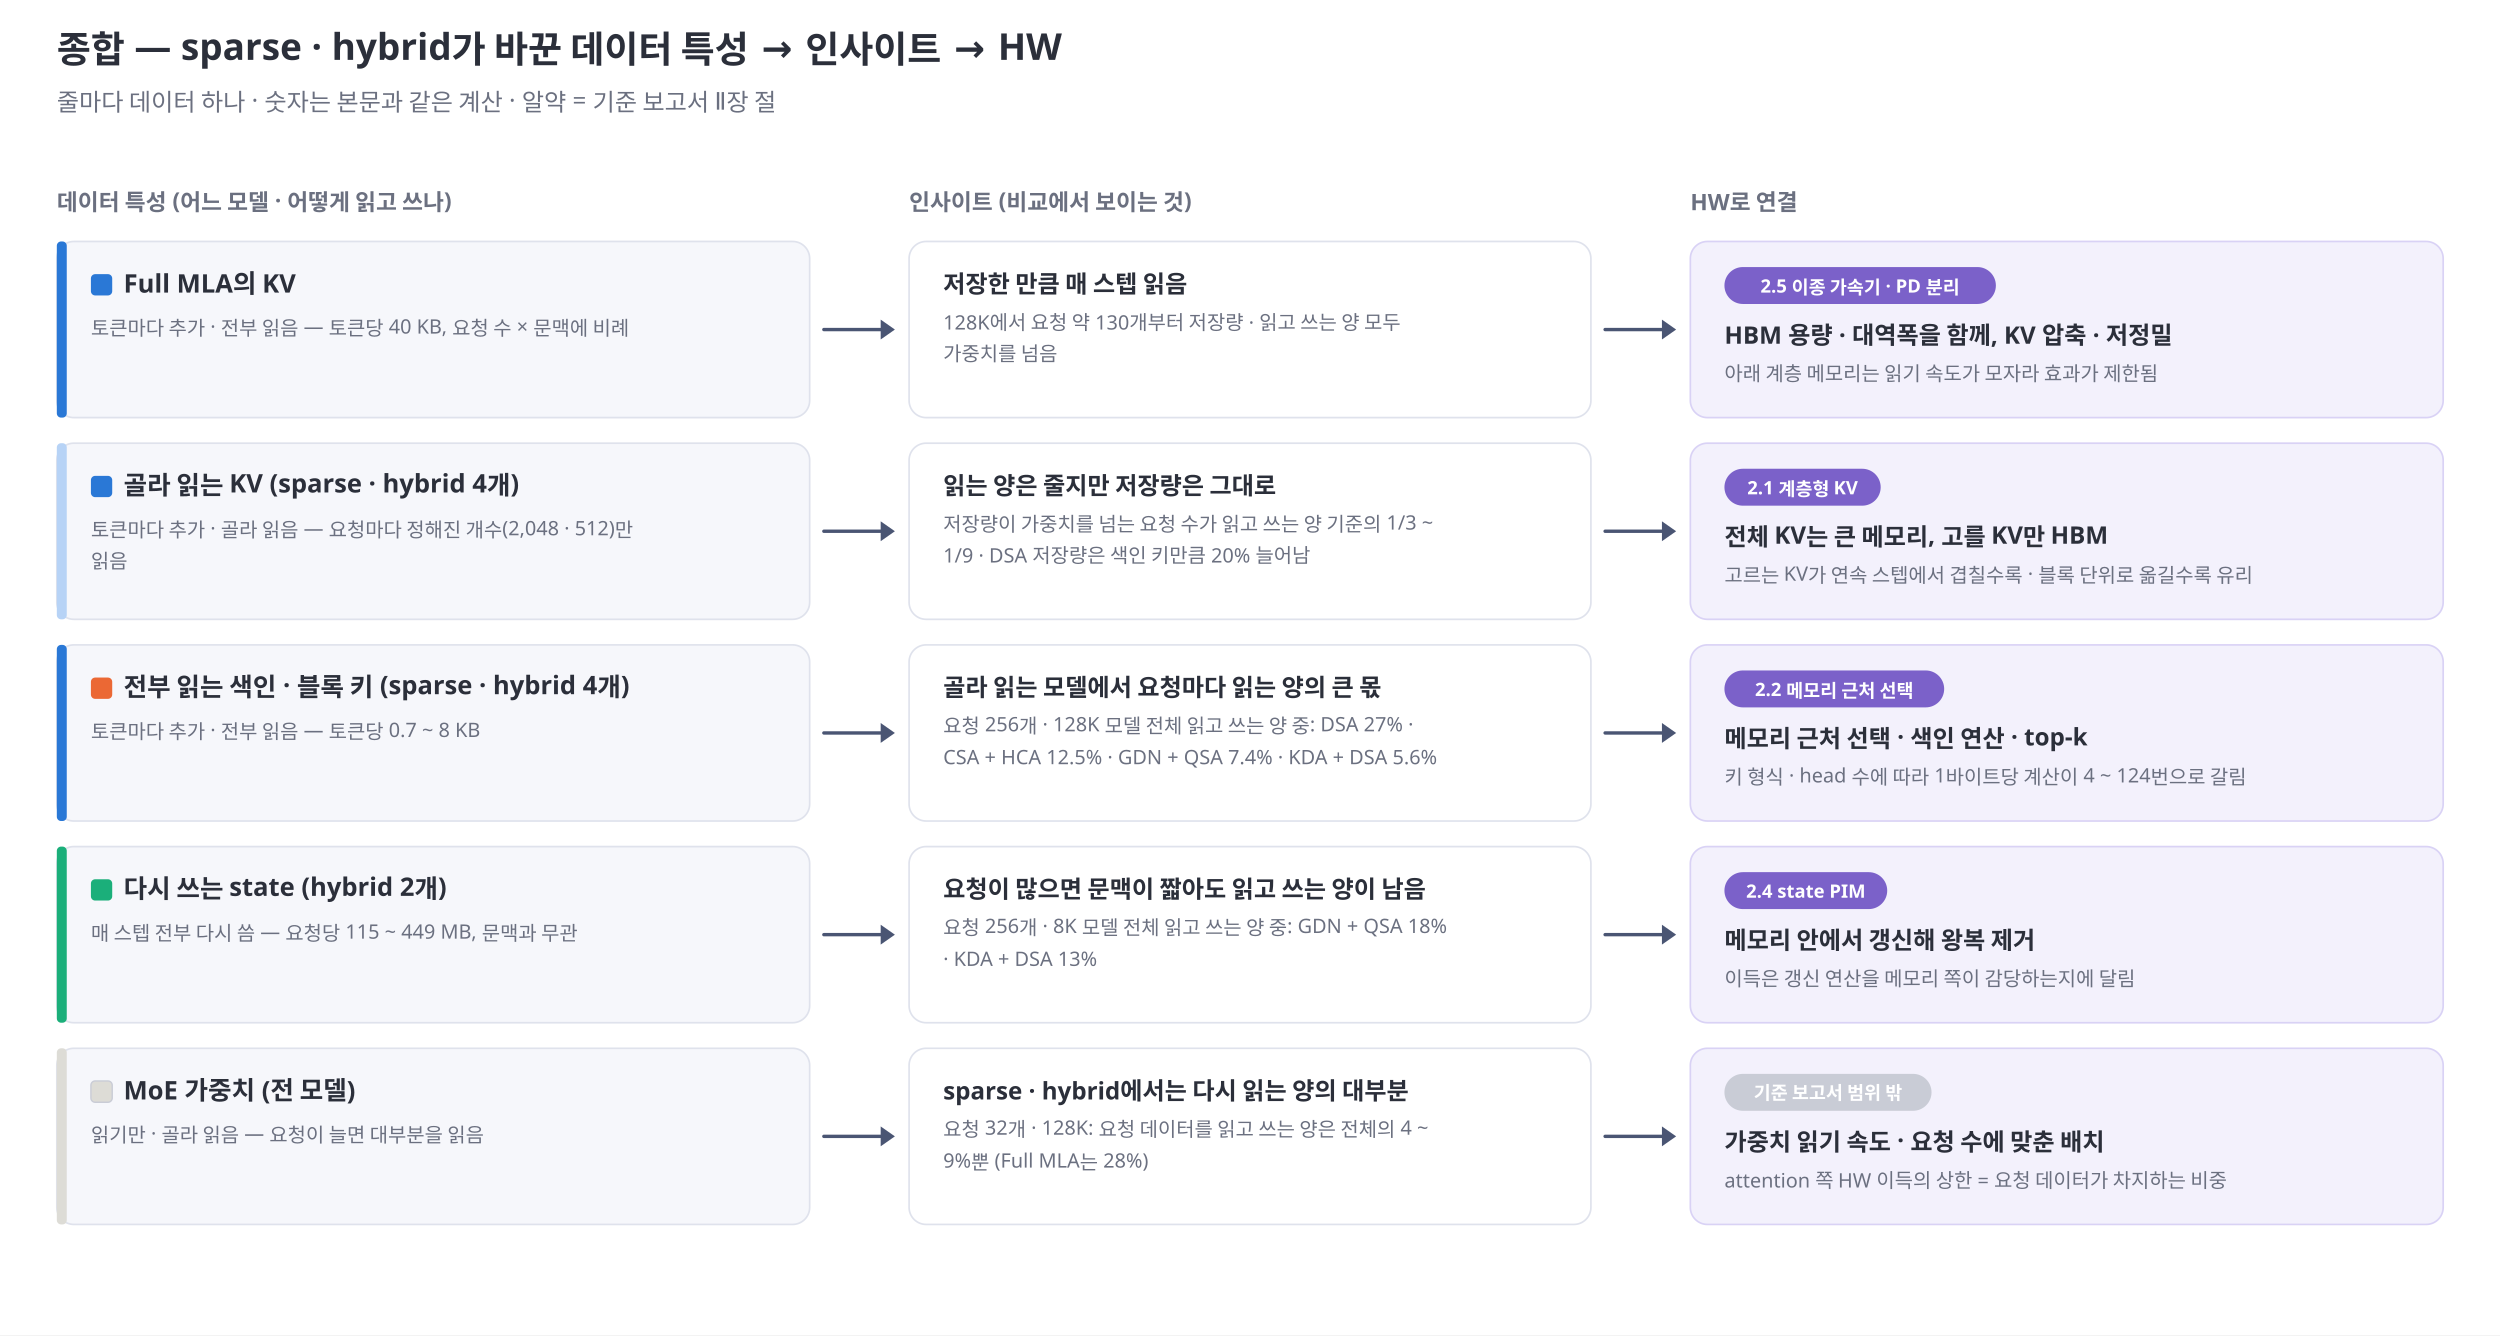
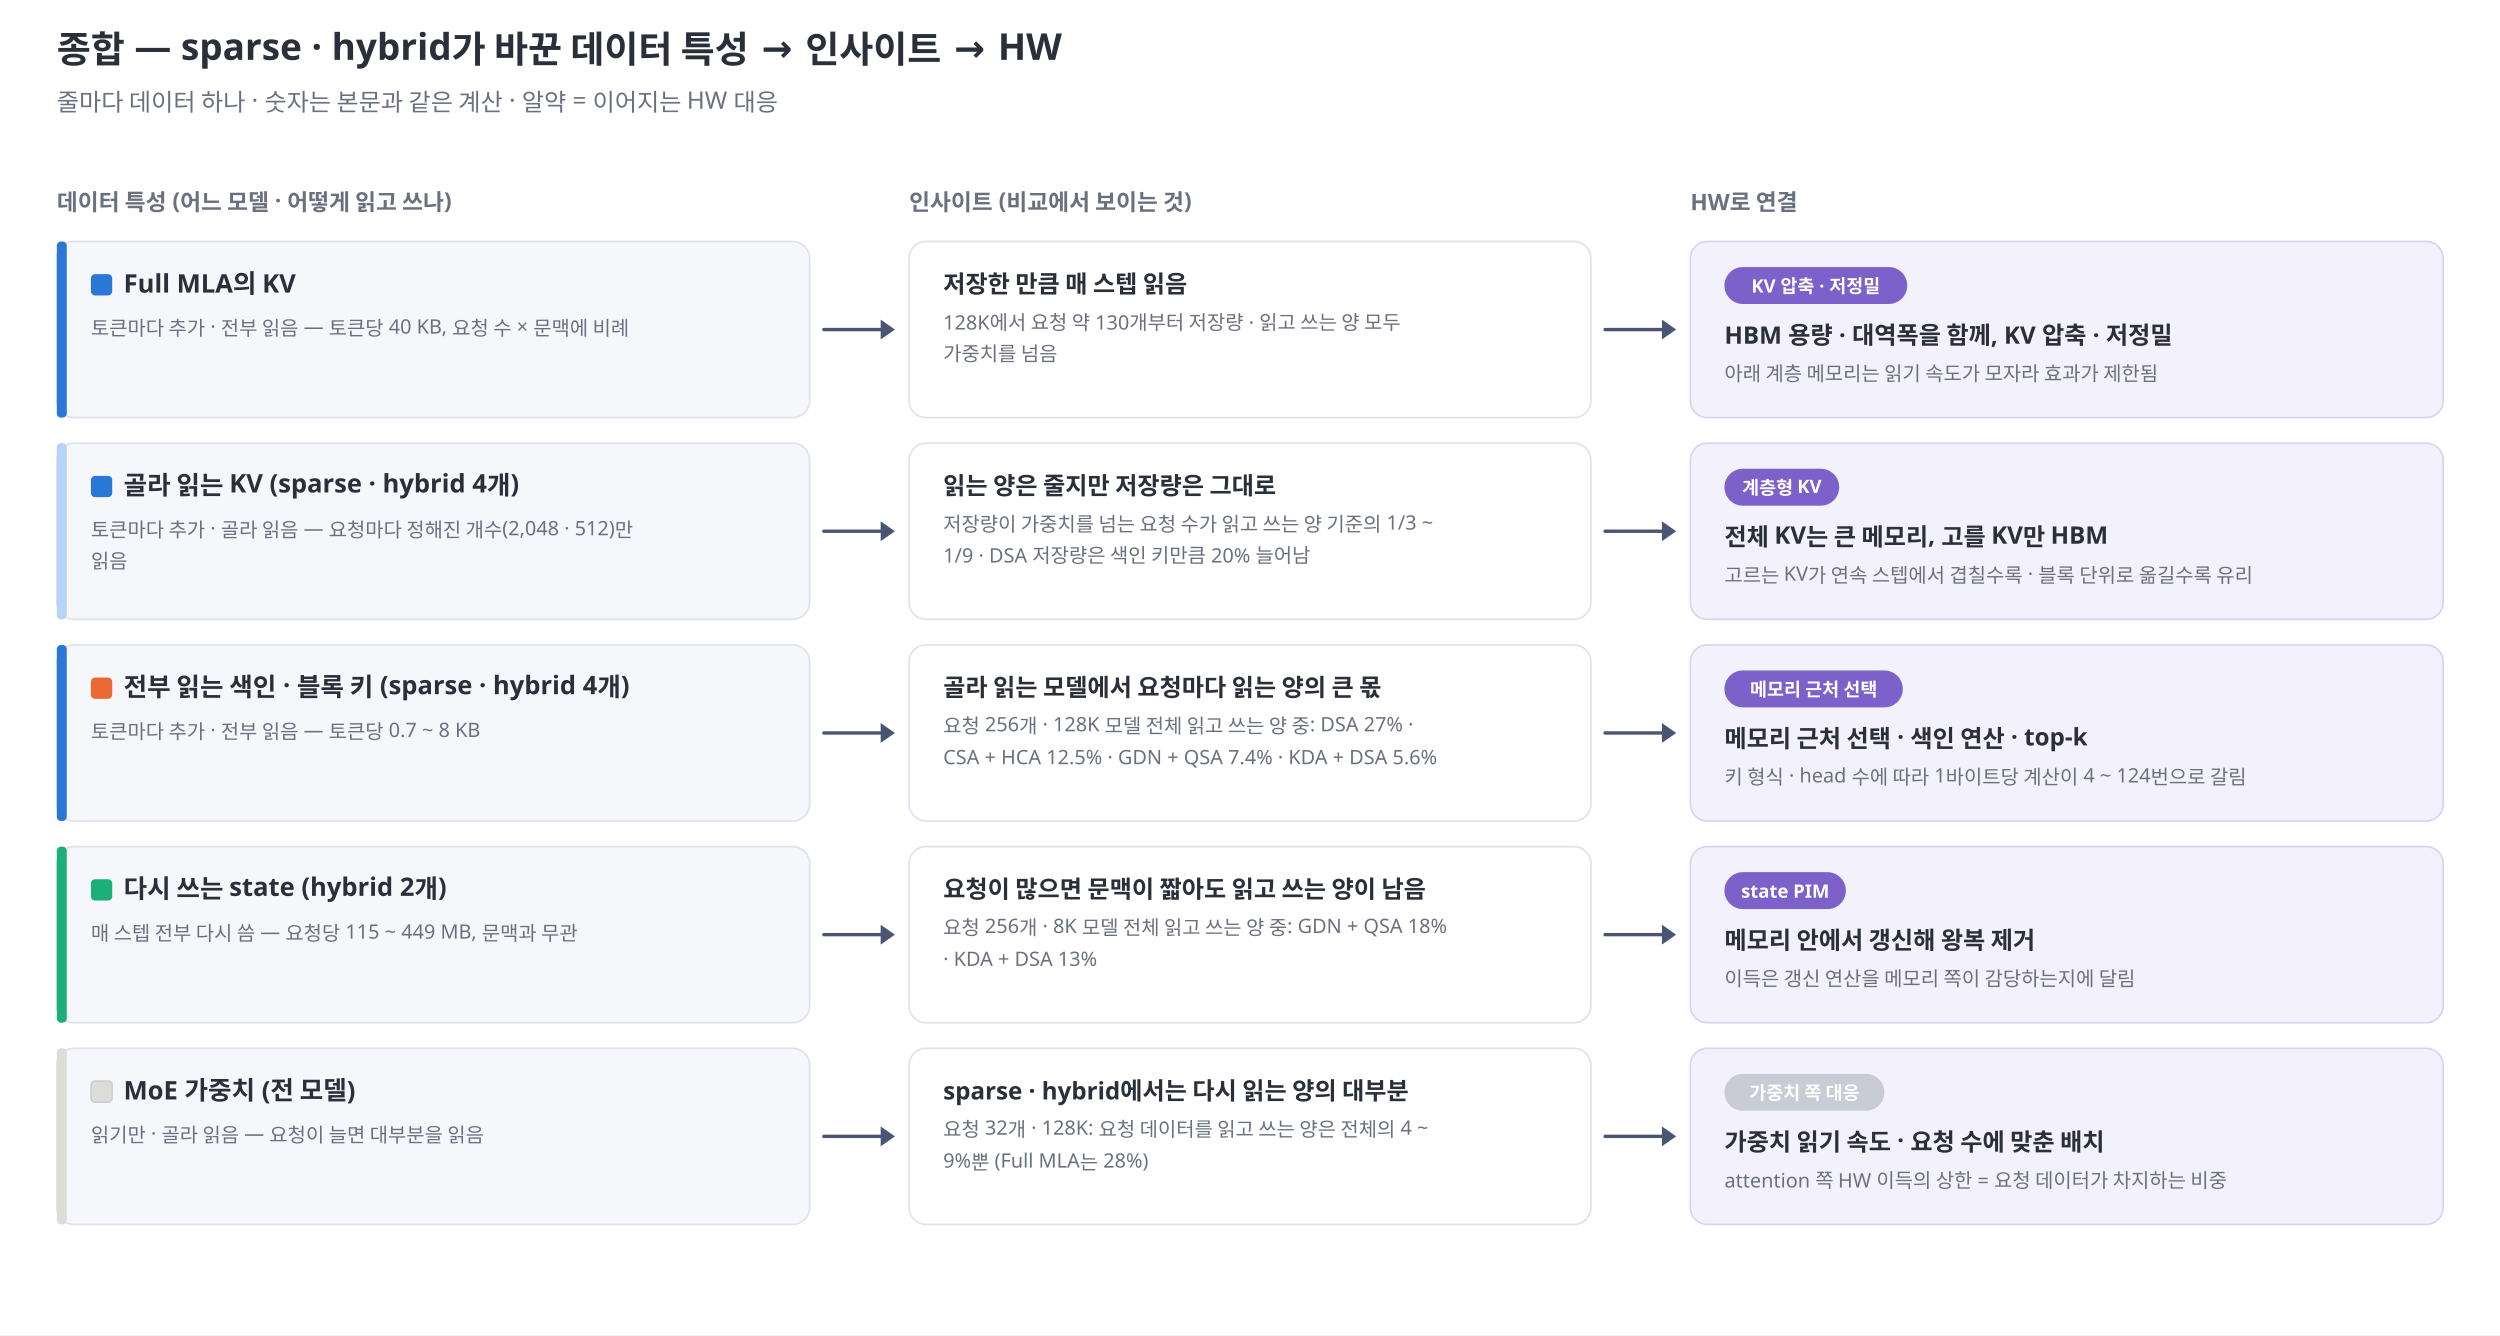
<svg xmlns="http://www.w3.org/2000/svg" viewBox="0 0 1760 940" width="1760" height="940">
  <rect width="100%" height="100%" fill="#ffffff" />
  <text x="40.0" y="44.0" font-family="'Noto Sans KR','Malgun Gothic',sans-serif" font-size="26" text-anchor="start" font-weight="700" fill="#2b2f3a">종합 — sparse · hybrid가 바꾼 데이터 특성 → 인사이트 → HW</text>
-   <text x="40.0" y="78.0" font-family="'Noto Sans KR','Malgun Gothic',sans-serif" font-size="17" text-anchor="start" font-weight="400" fill="#6b7080">줄마다 데이터 하나 · 숫자는 본문과 같은 계산 · 알약 = 기준 보고서 Ⅱ장 절</text>
+   <text x="40.0" y="78.0" font-family="'Noto Sans KR','Malgun Gothic',sans-serif" font-size="17" text-anchor="start" font-weight="400" fill="#6b7080">줄마다 데이터 하나 · 숫자는 본문과 같은 계산 · 알약 = 이어지는 HW 대응</text>
  <text x="40.0" y="148.0" font-family="'Noto Sans KR','Malgun Gothic',sans-serif" font-size="16" text-anchor="start" font-weight="700" fill="#6b7080">데이터 특성 (어느 모델 · 어떻게 읽고 쓰나)</text>
  <text x="640.0" y="148.0" font-family="'Noto Sans KR','Malgun Gothic',sans-serif" font-size="16" text-anchor="start" font-weight="700" fill="#6b7080">인사이트 (비교에서 보이는 것)</text>
  <text x="1190.0" y="148.0" font-family="'Noto Sans KR','Malgun Gothic',sans-serif" font-size="16" text-anchor="start" font-weight="700" fill="#6b7080">HW로 연결</text>
  <rect x="40.0" y="170.0" width="530.0" height="124.0" rx="12" fill="#f6f7fb" stroke="#dfe2ec" stroke-width="1.2" />
  <rect x="40.0" y="170.0" width="7.0" height="124.0" rx="3" fill="#2a78d6" stroke="none" stroke-width="1.5" />
  <rect x="64.0" y="193.0" width="15.0" height="15.0" rx="3" fill="#2a78d6" stroke="none" stroke-width="1" />
  <text x="87.0" y="206.0" font-family="'Noto Sans KR','Malgun Gothic',sans-serif" font-size="18" text-anchor="start" font-weight="600" fill="#2b2f3a">Full MLA의 KV</text>
  <text x="64.0" y="236.0" font-family="'Noto Sans KR','Malgun Gothic',sans-serif" font-size="14" text-anchor="start" font-weight="400" fill="#6b7080">토큰마다 추가 · 전부 읽음 — 토큰당 40 KB, 요청 수 × 문맥에 비례</text>
  <rect x="640.0" y="170.0" width="480.0" height="124.0" rx="12" fill="#ffffff" stroke="#dfe2ec" stroke-width="1.2" />
  <text x="664.0" y="206.0" font-family="'Noto Sans KR','Malgun Gothic',sans-serif" font-size="17" text-anchor="start" font-weight="700" fill="#2b2f3a">저장한 만큼 매 스텝 읽음</text>
  <text x="664.0" y="232.0" font-family="'Noto Sans KR','Malgun Gothic',sans-serif" font-size="14" text-anchor="start" font-weight="400" fill="#6b7080">128K에서 요청 약 130개부터 저장량 · 읽고 쓰는 양 모두</text>
  <text x="664.0" y="254.0" font-family="'Noto Sans KR','Malgun Gothic',sans-serif" font-size="14" text-anchor="start" font-weight="400" fill="#6b7080">가중치를 넘음</text>
  <rect x="1190.0" y="170.0" width="530.0" height="124.0" rx="12" fill="#f3f1fc" stroke="#d9d2f5" stroke-width="1.2" />
-   <rect x="1214.0" y="188.0" width="191.1" height="26.0" rx="13" fill="#7b61c9" stroke="none" stroke-width="1.5" />
-   <text x="1309.5" y="206.0" font-family="'Noto Sans KR','Malgun Gothic',sans-serif" font-size="13" text-anchor="middle" font-weight="700" fill="#ffffff">2.5 이종 가속기 · PD 분리</text>
+   <rect x="1214.0" y="188.0" width="128.7" height="26.0" rx="13" fill="#7b61c9" stroke="none" stroke-width="1.5" />
+   <text x="1278.3" y="206.0" font-family="'Noto Sans KR','Malgun Gothic',sans-serif" font-size="13" text-anchor="middle" font-weight="700" fill="#ffffff">KV 압축 · 저정밀</text>
  <text x="1214.0" y="242.0" font-family="'Noto Sans KR','Malgun Gothic',sans-serif" font-size="17" text-anchor="start" font-weight="700" fill="#2b2f3a">HBM 용량 · 대역폭을 함께, KV 압축 · 저정밀</text>
  <text x="1214.0" y="268.0" font-family="'Noto Sans KR','Malgun Gothic',sans-serif" font-size="14" text-anchor="start" font-weight="400" fill="#6b7080">아래 계층 메모리는 읽기 속도가 모자라 효과가 제한됨</text>
  <line x1="580.0" y1="232.0" x2="622.0" y2="232.0" stroke="#4a5573" stroke-width="2.4" stroke-linecap="round" />
  <path d="M620.0,225.0 L630.0,232.0 L620.0,239.0 Z" fill="#4a5573" />
  <line x1="1130.0" y1="232.0" x2="1172.0" y2="232.0" stroke="#4a5573" stroke-width="2.4" stroke-linecap="round" />
  <path d="M1170.0,225.0 L1180.0,232.0 L1170.0,239.0 Z" fill="#4a5573" />
  <rect x="40.0" y="312.0" width="530.0" height="124.0" rx="12" fill="#f6f7fb" stroke="#dfe2ec" stroke-width="1.2" />
  <rect x="40.0" y="312.0" width="7.0" height="124.0" rx="3" fill="#b7d3f6" stroke="none" stroke-width="1.5" />
  <rect x="64.0" y="335.0" width="15.0" height="15.0" rx="3" fill="#2a78d6" stroke="none" stroke-width="1" />
  <text x="87.0" y="348.0" font-family="'Noto Sans KR','Malgun Gothic',sans-serif" font-size="18" text-anchor="start" font-weight="600" fill="#2b2f3a">골라 읽는 KV (sparse · hybrid 4개)</text>
  <text x="64.0" y="378.0" font-family="'Noto Sans KR','Malgun Gothic',sans-serif" font-size="14" text-anchor="start" font-weight="400" fill="#6b7080">토큰마다 추가 · 골라 읽음 — 요청마다 정해진 개수(2,048 · 512)만</text>
  <text x="64.0" y="400.0" font-family="'Noto Sans KR','Malgun Gothic',sans-serif" font-size="14" text-anchor="start" font-weight="400" fill="#6b7080">읽음</text>
  <rect x="640.0" y="312.0" width="480.0" height="124.0" rx="12" fill="#ffffff" stroke="#dfe2ec" stroke-width="1.2" />
  <text x="664.0" y="348.0" font-family="'Noto Sans KR','Malgun Gothic',sans-serif" font-size="17" text-anchor="start" font-weight="700" fill="#2b2f3a">읽는 양은 줄지만 저장량은 그대로</text>
  <text x="664.0" y="374.0" font-family="'Noto Sans KR','Malgun Gothic',sans-serif" font-size="14" text-anchor="start" font-weight="400" fill="#6b7080">저장량이 가중치를 넘는 요청 수가 읽고 쓰는 양 기준의 1/3 ~</text>
  <text x="664.0" y="396.0" font-family="'Noto Sans KR','Malgun Gothic',sans-serif" font-size="14" text-anchor="start" font-weight="400" fill="#6b7080">1/9 · DSA 저장량은 색인 키만큼 20% 늘어남</text>
  <rect x="1190.0" y="312.0" width="530.0" height="124.0" rx="12" fill="#f3f1fc" stroke="#d9d2f5" stroke-width="1.2" />
-   <rect x="1214.0" y="330.0" width="110.0" height="26.0" rx="13" fill="#7b61c9" stroke="none" stroke-width="1.5" />
-   <text x="1269.0" y="348.0" font-family="'Noto Sans KR','Malgun Gothic',sans-serif" font-size="13" text-anchor="middle" font-weight="700" fill="#ffffff">2.1 계층형 KV</text>
+   <rect x="1214.0" y="330.0" width="80.8" height="26.0" rx="13" fill="#7b61c9" stroke="none" stroke-width="1.5" />
+   <text x="1254.4" y="348.0" font-family="'Noto Sans KR','Malgun Gothic',sans-serif" font-size="13" text-anchor="middle" font-weight="700" fill="#ffffff">계층형 KV</text>
  <text x="1214.0" y="384.0" font-family="'Noto Sans KR','Malgun Gothic',sans-serif" font-size="17" text-anchor="start" font-weight="700" fill="#2b2f3a">전체 KV는 큰 메모리, 고를 KV만 HBM</text>
  <text x="1214.0" y="410.0" font-family="'Noto Sans KR','Malgun Gothic',sans-serif" font-size="14" text-anchor="start" font-weight="400" fill="#6b7080">고르는 KV가 연속 스텝에서 겹칠수록 · 블록 단위로 옮길수록 유리</text>
  <line x1="580.0" y1="374.0" x2="622.0" y2="374.0" stroke="#4a5573" stroke-width="2.4" stroke-linecap="round" />
  <path d="M620.0,367.0 L630.0,374.0 L620.0,381.0 Z" fill="#4a5573" />
  <line x1="1130.0" y1="374.0" x2="1172.0" y2="374.0" stroke="#4a5573" stroke-width="2.4" stroke-linecap="round" />
  <path d="M1170.0,367.0 L1180.0,374.0 L1170.0,381.0 Z" fill="#4a5573" />
  <rect x="40.0" y="454.0" width="530.0" height="124.0" rx="12" fill="#f6f7fb" stroke="#dfe2ec" stroke-width="1.2" />
  <rect x="40.0" y="454.0" width="7.0" height="124.0" rx="3" fill="#2a78d6" stroke="none" stroke-width="1.5" />
  <rect x="64.0" y="477.0" width="15.0" height="15.0" rx="3" fill="#eb6834" stroke="none" stroke-width="1" />
  <text x="87.0" y="490.0" font-family="'Noto Sans KR','Malgun Gothic',sans-serif" font-size="18" text-anchor="start" font-weight="600" fill="#2b2f3a">전부 읽는 색인 · 블록 키 (sparse · hybrid 4개)</text>
  <text x="64.0" y="520.0" font-family="'Noto Sans KR','Malgun Gothic',sans-serif" font-size="14" text-anchor="start" font-weight="400" fill="#6b7080">토큰마다 추가 · 전부 읽음 — 토큰당 0.7 ~ 8 KB</text>
  <rect x="640.0" y="454.0" width="480.0" height="124.0" rx="12" fill="#ffffff" stroke="#dfe2ec" stroke-width="1.2" />
  <text x="664.0" y="490.0" font-family="'Noto Sans KR','Malgun Gothic',sans-serif" font-size="17" text-anchor="start" font-weight="700" fill="#2b2f3a">골라 읽는 모델에서 요청마다 읽는 양의 큰 몫</text>
  <text x="664.0" y="516.0" font-family="'Noto Sans KR','Malgun Gothic',sans-serif" font-size="14" text-anchor="start" font-weight="400" fill="#6b7080">요청 256개 · 128K 모델 전체 읽고 쓰는 양 중: DSA 27% ·</text>
  <text x="664.0" y="538.0" font-family="'Noto Sans KR','Malgun Gothic',sans-serif" font-size="14" text-anchor="start" font-weight="400" fill="#6b7080">CSA + HCA 12.5% · GDN + QSA 7.4% · KDA + DSA 5.6%</text>
  <rect x="1190.0" y="454.0" width="530.0" height="124.0" rx="12" fill="#f3f1fc" stroke="#d9d2f5" stroke-width="1.2" />
-   <rect x="1214.0" y="472.0" width="154.7" height="26.0" rx="13" fill="#7b61c9" stroke="none" stroke-width="1.5" />
-   <text x="1291.3" y="490.0" font-family="'Noto Sans KR','Malgun Gothic',sans-serif" font-size="13" text-anchor="middle" font-weight="700" fill="#ffffff">2.2 메모리 근처 선택</text>
+   <rect x="1214.0" y="472.0" width="125.6" height="26.0" rx="13" fill="#7b61c9" stroke="none" stroke-width="1.5" />
+   <text x="1276.8" y="490.0" font-family="'Noto Sans KR','Malgun Gothic',sans-serif" font-size="13" text-anchor="middle" font-weight="700" fill="#ffffff">메모리 근처 선택</text>
  <text x="1214.0" y="526.0" font-family="'Noto Sans KR','Malgun Gothic',sans-serif" font-size="17" text-anchor="start" font-weight="700" fill="#2b2f3a">메모리 근처 선택 · 색인 연산 · top-k</text>
  <text x="1214.0" y="552.0" font-family="'Noto Sans KR','Malgun Gothic',sans-serif" font-size="14" text-anchor="start" font-weight="400" fill="#6b7080">키 형식 · head 수에 따라 1바이트당 계산이 4 ~ 124번으로 갈림</text>
  <line x1="580.0" y1="516.0" x2="622.0" y2="516.0" stroke="#4a5573" stroke-width="2.4" stroke-linecap="round" />
  <path d="M620.0,509.0 L630.0,516.0 L620.0,523.0 Z" fill="#4a5573" />
  <line x1="1130.0" y1="516.0" x2="1172.0" y2="516.0" stroke="#4a5573" stroke-width="2.4" stroke-linecap="round" />
  <path d="M1170.0,509.0 L1180.0,516.0 L1170.0,523.0 Z" fill="#4a5573" />
  <rect x="40.0" y="596.0" width="530.0" height="124.0" rx="12" fill="#f6f7fb" stroke="#dfe2ec" stroke-width="1.2" />
  <rect x="40.0" y="596.0" width="7.0" height="124.0" rx="3" fill="#1baf7a" stroke="none" stroke-width="1.5" />
  <rect x="64.0" y="619.0" width="15.0" height="15.0" rx="3" fill="#1baf7a" stroke="none" stroke-width="1" />
  <text x="87.0" y="632.0" font-family="'Noto Sans KR','Malgun Gothic',sans-serif" font-size="18" text-anchor="start" font-weight="600" fill="#2b2f3a">다시 쓰는 state (hybrid 2개)</text>
  <text x="64.0" y="662.0" font-family="'Noto Sans KR','Malgun Gothic',sans-serif" font-size="14" text-anchor="start" font-weight="400" fill="#6b7080">매 스텝 전부 다시 씀 — 요청당 115 ~ 449 MB, 문맥과 무관</text>
  <rect x="640.0" y="596.0" width="480.0" height="124.0" rx="12" fill="#ffffff" stroke="#dfe2ec" stroke-width="1.2" />
  <text x="664.0" y="632.0" font-family="'Noto Sans KR','Malgun Gothic',sans-serif" font-size="17" text-anchor="start" font-weight="700" fill="#2b2f3a">요청이 많으면 문맥이 짧아도 읽고 쓰는 양이 남음</text>
  <text x="664.0" y="658.0" font-family="'Noto Sans KR','Malgun Gothic',sans-serif" font-size="14" text-anchor="start" font-weight="400" fill="#6b7080">요청 256개 · 8K 모델 전체 읽고 쓰는 양 중: GDN + QSA 18%</text>
  <text x="664.0" y="680.0" font-family="'Noto Sans KR','Malgun Gothic',sans-serif" font-size="14" text-anchor="start" font-weight="400" fill="#6b7080">· KDA + DSA 13%</text>
  <rect x="1190.0" y="596.0" width="530.0" height="124.0" rx="12" fill="#f3f1fc" stroke="#d9d2f5" stroke-width="1.2" />
-   <rect x="1214.0" y="614.0" width="114.6" height="26.0" rx="13" fill="#7b61c9" stroke="none" stroke-width="1.5" />
-   <text x="1271.3" y="632.0" font-family="'Noto Sans KR','Malgun Gothic',sans-serif" font-size="13" text-anchor="middle" font-weight="700" fill="#ffffff">2.4 state PIM</text>
+   <rect x="1214.0" y="614.0" width="85.5" height="26.0" rx="13" fill="#7b61c9" stroke="none" stroke-width="1.5" />
+   <text x="1256.8" y="632.0" font-family="'Noto Sans KR','Malgun Gothic',sans-serif" font-size="13" text-anchor="middle" font-weight="700" fill="#ffffff">state PIM</text>
  <text x="1214.0" y="668.0" font-family="'Noto Sans KR','Malgun Gothic',sans-serif" font-size="17" text-anchor="start" font-weight="700" fill="#2b2f3a">메모리 안에서 갱신해 왕복 제거</text>
  <text x="1214.0" y="694.0" font-family="'Noto Sans KR','Malgun Gothic',sans-serif" font-size="14" text-anchor="start" font-weight="400" fill="#6b7080">이득은 갱신 연산을 메모리 쪽이 감당하는지에 달림</text>
  <line x1="580.0" y1="658.0" x2="622.0" y2="658.0" stroke="#4a5573" stroke-width="2.4" stroke-linecap="round" />
  <path d="M620.0,651.0 L630.0,658.0 L620.0,665.0 Z" fill="#4a5573" />
  <line x1="1130.0" y1="658.0" x2="1172.0" y2="658.0" stroke="#4a5573" stroke-width="2.4" stroke-linecap="round" />
  <path d="M1170.0,651.0 L1180.0,658.0 L1170.0,665.0 Z" fill="#4a5573" />
  <rect x="40.0" y="738.0" width="530.0" height="124.0" rx="12" fill="#f6f7fb" stroke="#dfe2ec" stroke-width="1.2" />
  <rect x="40.0" y="738.0" width="7.0" height="124.0" rx="3" fill="#dddcd6" stroke="none" stroke-width="1.5" />
  <rect x="64.0" y="761.0" width="15.0" height="15.0" rx="3" fill="#dddcd6" stroke="#c9ccd6" stroke-width="1" />
  <text x="87.0" y="774.0" font-family="'Noto Sans KR','Malgun Gothic',sans-serif" font-size="18" text-anchor="start" font-weight="600" fill="#2b2f3a">MoE 가중치 (전 모델)</text>
  <text x="64.0" y="804.0" font-family="'Noto Sans KR','Malgun Gothic',sans-serif" font-size="14" text-anchor="start" font-weight="400" fill="#6b7080">읽기만 · 골라 읽음 — 요청이 늘면 대부분을 읽음</text>
  <rect x="640.0" y="738.0" width="480.0" height="124.0" rx="12" fill="#ffffff" stroke="#dfe2ec" stroke-width="1.2" />
  <text x="664.0" y="774.0" font-family="'Noto Sans KR','Malgun Gothic',sans-serif" font-size="17" text-anchor="start" font-weight="700" fill="#2b2f3a">sparse · hybrid에서는 다시 읽는 양의 대부분</text>
  <text x="664.0" y="800.0" font-family="'Noto Sans KR','Malgun Gothic',sans-serif" font-size="14" text-anchor="start" font-weight="400" fill="#6b7080">요청 32개 · 128K: 요청 데이터를 읽고 쓰는 양은 전체의 4 ~</text>
  <text x="664.0" y="822.0" font-family="'Noto Sans KR','Malgun Gothic',sans-serif" font-size="14" text-anchor="start" font-weight="400" fill="#6b7080">9%뿐 (Full MLA는 28%)</text>
  <rect x="1190.0" y="738.0" width="530.0" height="124.0" rx="12" fill="#f3f1fc" stroke="#d9d2f5" stroke-width="1.2" />
-   <rect x="1214.0" y="756.0" width="145.8" height="26.0" rx="13" fill="#c9ccd6" stroke="none" stroke-width="1.5" />
-   <text x="1286.9" y="774.0" font-family="'Noto Sans KR','Malgun Gothic',sans-serif" font-size="13" text-anchor="middle" font-weight="700" fill="#ffffff">기준 보고서 범위 밖</text>
+   <rect x="1214.0" y="756.0" width="112.6" height="26.0" rx="13" fill="#c9ccd6" stroke="none" stroke-width="1.5" />
+   <text x="1270.3" y="774.0" font-family="'Noto Sans KR','Malgun Gothic',sans-serif" font-size="13" text-anchor="middle" font-weight="700" fill="#ffffff">가중치 쪽 대응</text>
  <text x="1214.0" y="810.0" font-family="'Noto Sans KR','Malgun Gothic',sans-serif" font-size="17" text-anchor="start" font-weight="700" fill="#2b2f3a">가중치 읽기 속도 · 요청 수에 맞춘 배치</text>
  <text x="1214.0" y="836.0" font-family="'Noto Sans KR','Malgun Gothic',sans-serif" font-size="14" text-anchor="start" font-weight="400" fill="#6b7080">attention 쪽 HW 이득의 상한 = 요청 데이터가 차지하는 비중</text>
  <line x1="580.0" y1="800.0" x2="622.0" y2="800.0" stroke="#4a5573" stroke-width="2.4" stroke-linecap="round" />
  <path d="M620.0,793.0 L630.0,800.0 L620.0,807.0 Z" fill="#4a5573" />
  <line x1="1130.0" y1="800.0" x2="1172.0" y2="800.0" stroke="#4a5573" stroke-width="2.4" stroke-linecap="round" />
  <path d="M1170.0,793.0 L1180.0,800.0 L1170.0,807.0 Z" fill="#4a5573" />
</svg>
